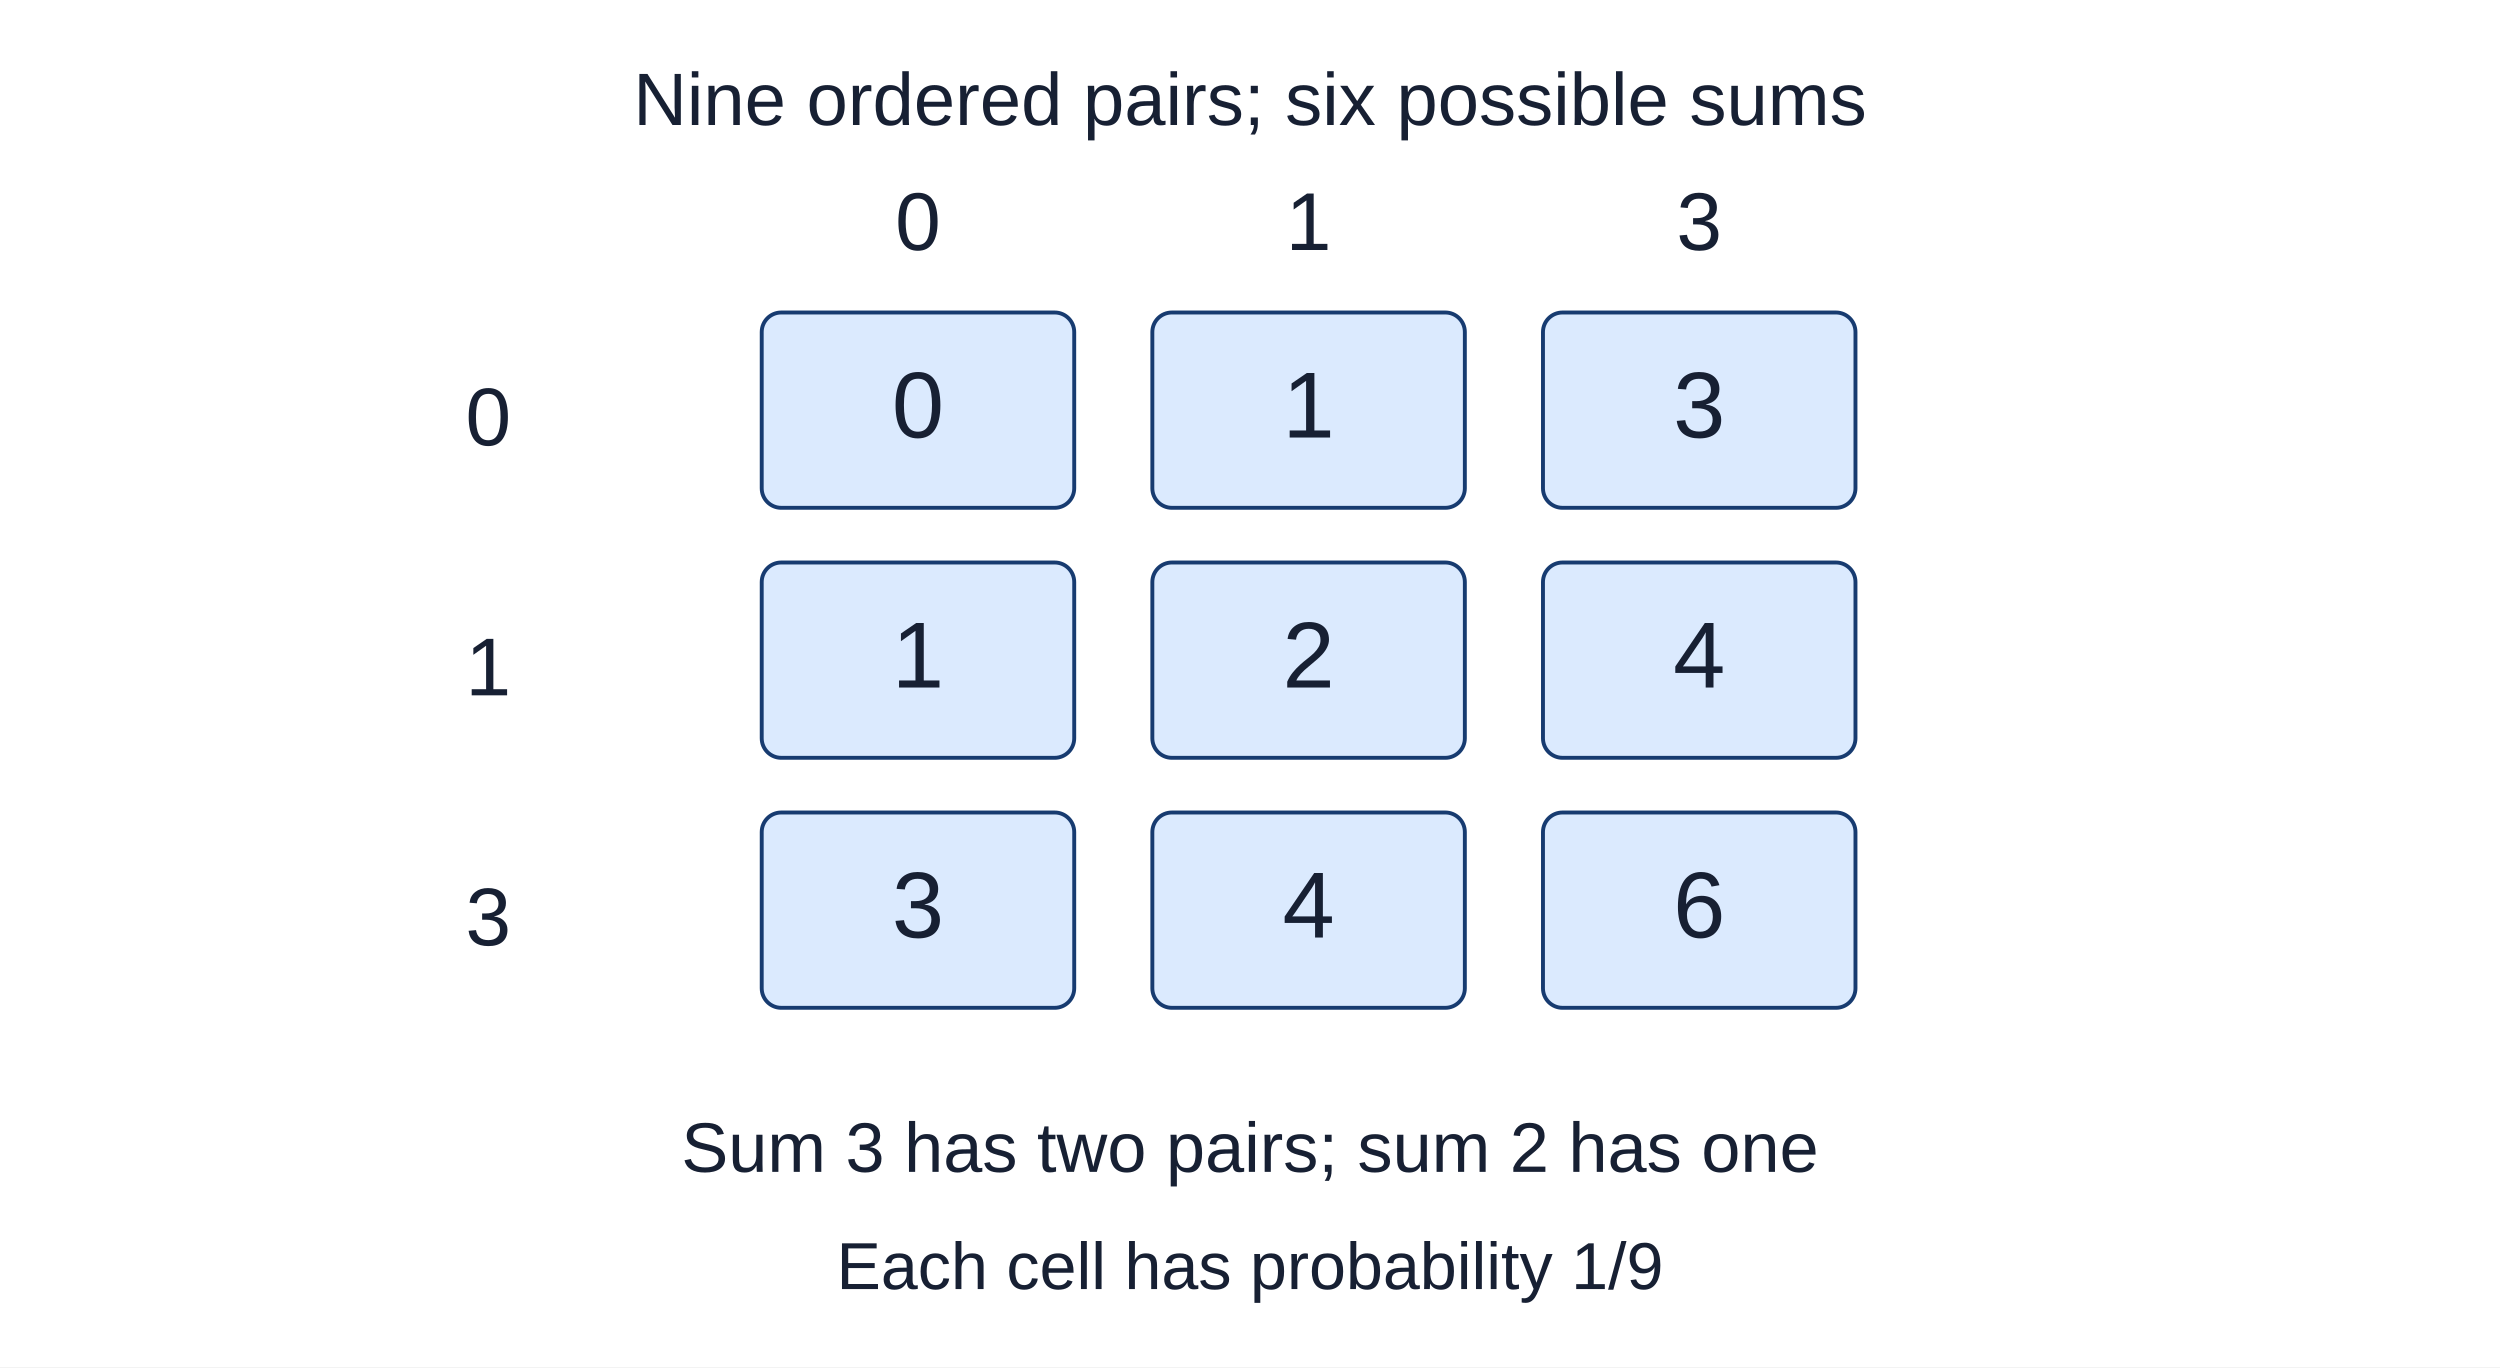
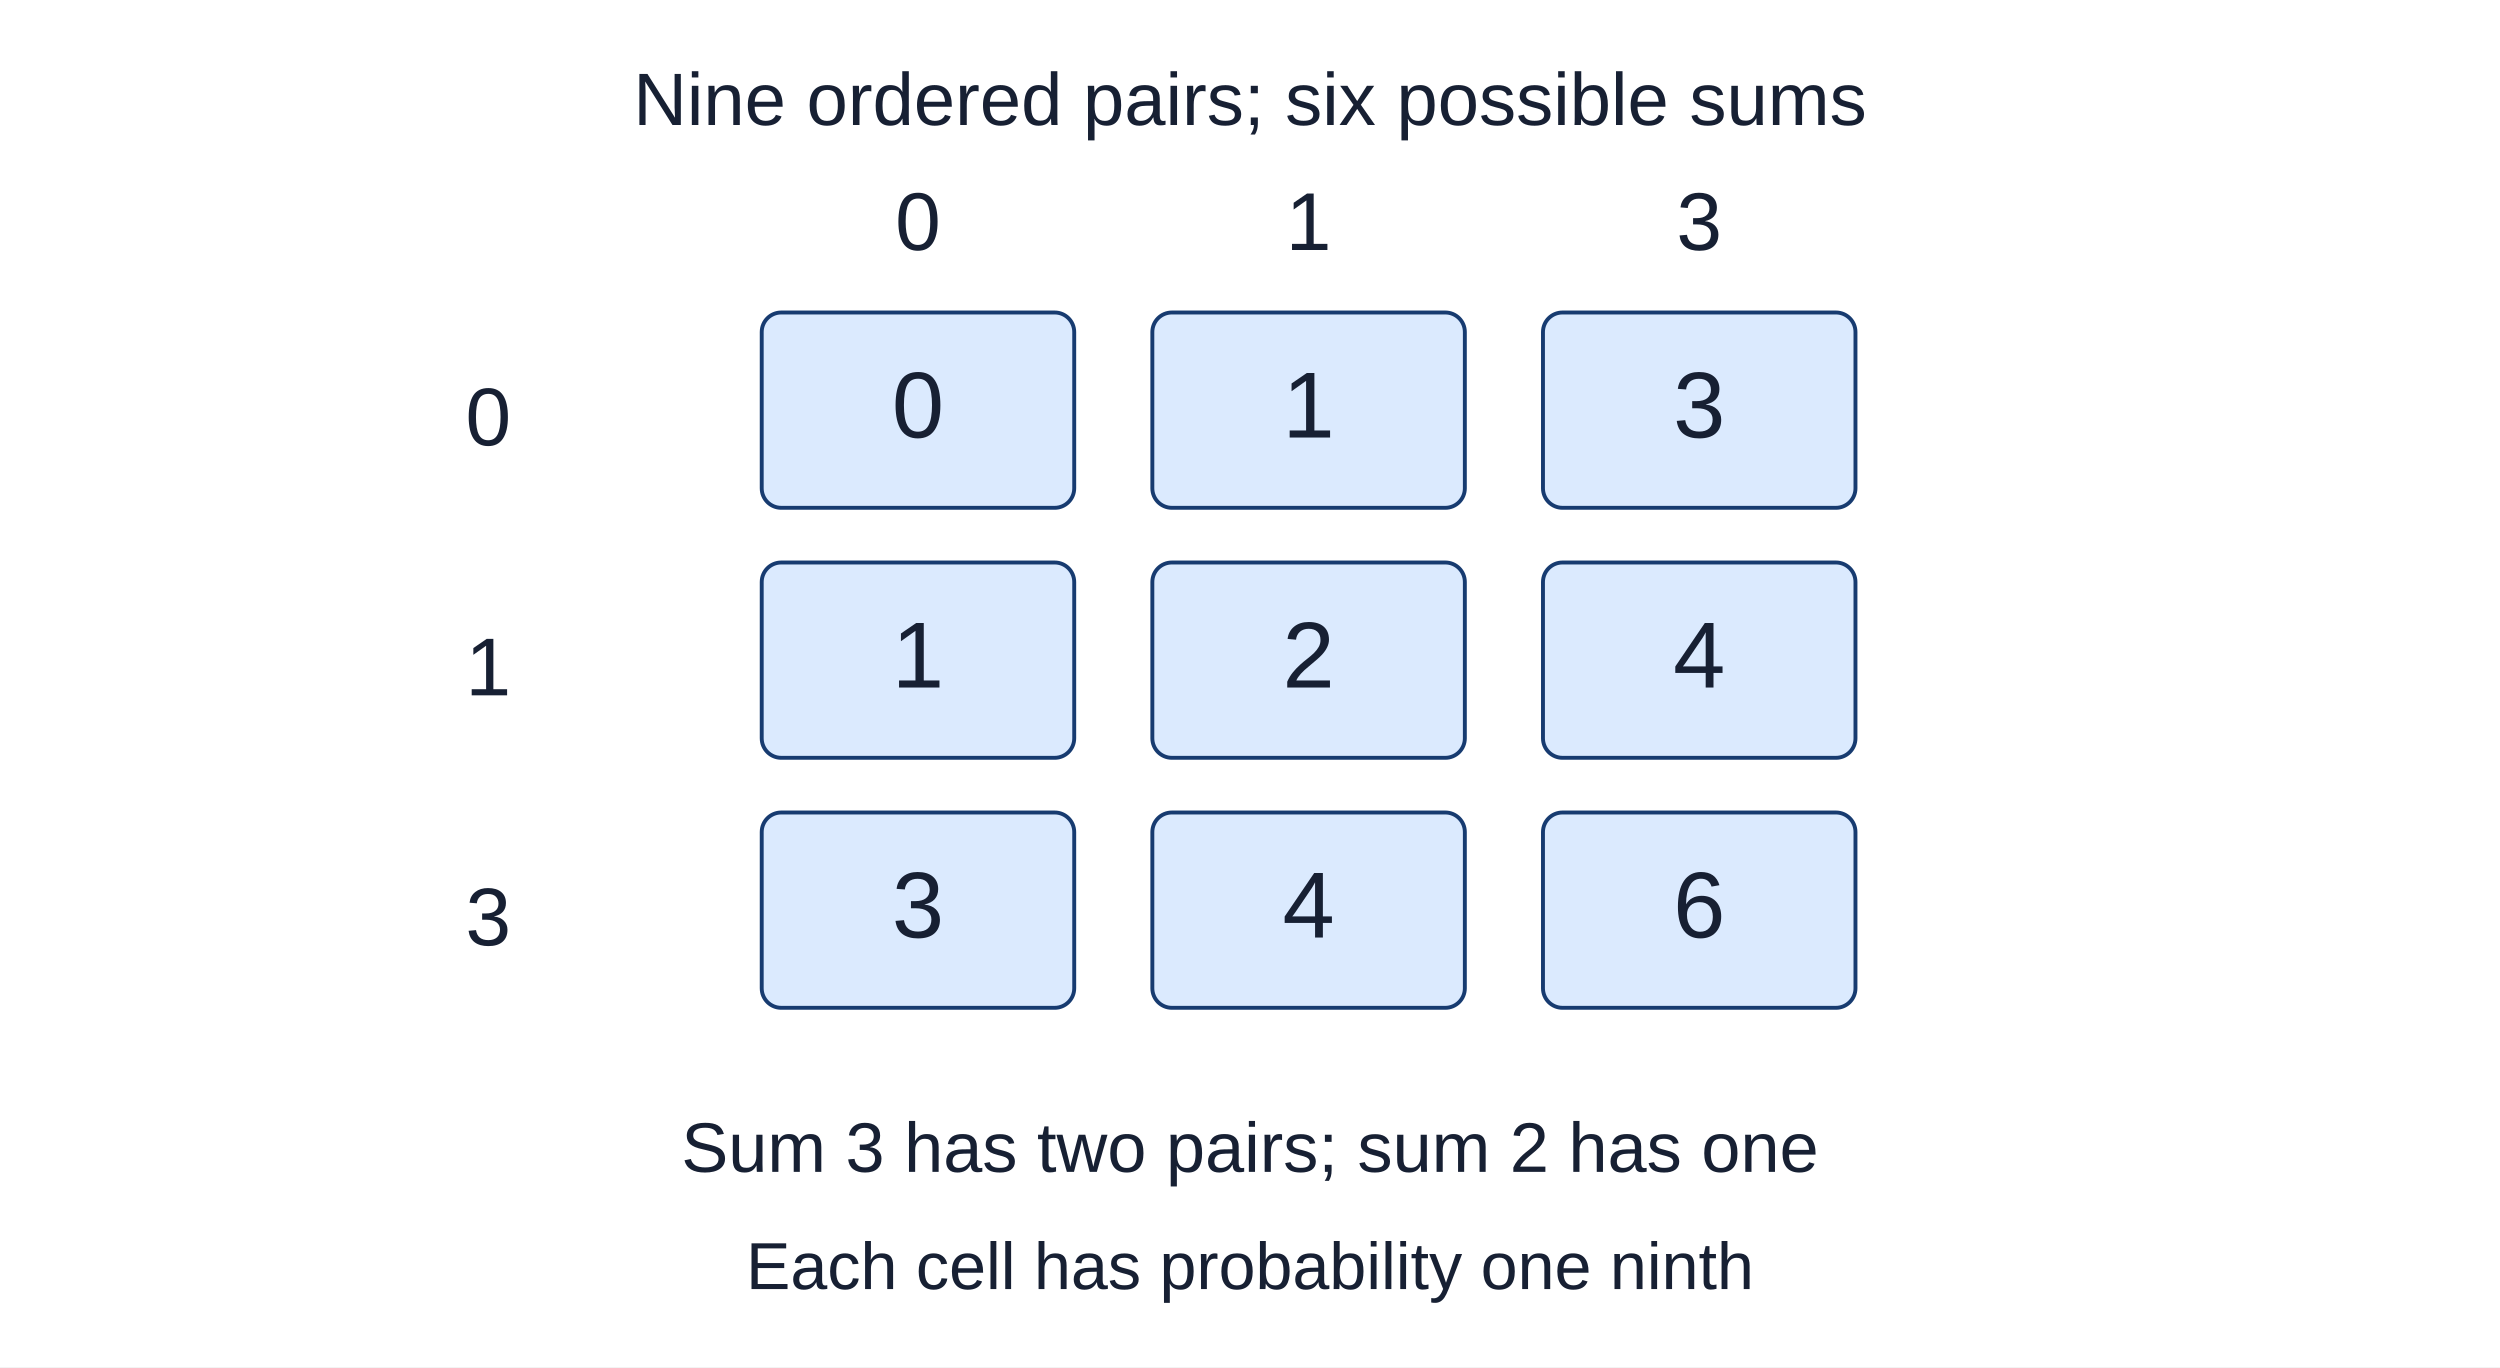
<svg xmlns="http://www.w3.org/2000/svg" width="640" height="350" viewBox="0 0 640 350" role="img" aria-labelledby="title desc">
  <rect width="640" height="350" fill="white" />
  <g font-family="Arial, sans-serif" fill="#172033">
    <text x="320" y="32" text-anchor="middle" font-size="19">Nine ordered pairs; six possible sums</text>
    <text x="125" y="114" text-anchor="middle" font-size="21">0</text>
    <text x="235" y="64" text-anchor="middle" font-size="21">0</text>
    <rect x="195" y="80" width="80" height="50" rx="5" fill="#dbeafe" stroke="#173b70" />
    <text x="235" y="112" text-anchor="middle" font-size="24">0</text>
    <rect x="295" y="80" width="80" height="50" rx="5" fill="#dbeafe" stroke="#173b70" />
    <text x="335" y="112" text-anchor="middle" font-size="24">1</text>
    <rect x="395" y="80" width="80" height="50" rx="5" fill="#dbeafe" stroke="#173b70" />
    <text x="435" y="112" text-anchor="middle" font-size="24">3</text>
    <text x="125" y="178" text-anchor="middle" font-size="21">1</text>
    <text x="335" y="64" text-anchor="middle" font-size="21">1</text>
    <rect x="195" y="144" width="80" height="50" rx="5" fill="#dbeafe" stroke="#173b70" />
    <text x="235" y="176" text-anchor="middle" font-size="24">1</text>
    <rect x="295" y="144" width="80" height="50" rx="5" fill="#dbeafe" stroke="#173b70" />
    <text x="335" y="176" text-anchor="middle" font-size="24">2</text>
    <rect x="395" y="144" width="80" height="50" rx="5" fill="#dbeafe" stroke="#173b70" />
    <text x="435" y="176" text-anchor="middle" font-size="24">4</text>
    <text x="125" y="242" text-anchor="middle" font-size="21">3</text>
    <text x="435" y="64" text-anchor="middle" font-size="21">3</text>
    <rect x="195" y="208" width="80" height="50" rx="5" fill="#dbeafe" stroke="#173b70" />
    <text x="235" y="240" text-anchor="middle" font-size="24">3</text>
    <rect x="295" y="208" width="80" height="50" rx="5" fill="#dbeafe" stroke="#173b70" />
    <text x="335" y="240" text-anchor="middle" font-size="24">4</text>
    <rect x="395" y="208" width="80" height="50" rx="5" fill="#dbeafe" stroke="#173b70" />
    <text x="435" y="240" text-anchor="middle" font-size="24">6</text>
    <text x="320" y="300" text-anchor="middle" font-size="18">Sum 3 has two pairs; sum 2 has one</text>
-     <text x="320" y="330" text-anchor="middle" font-size="17">Each cell has probability 1/9</text>
+     <text x="320" y="330" text-anchor="middle" font-size="17">Each cell has probability one ninth</text>
  </g>
</svg>
